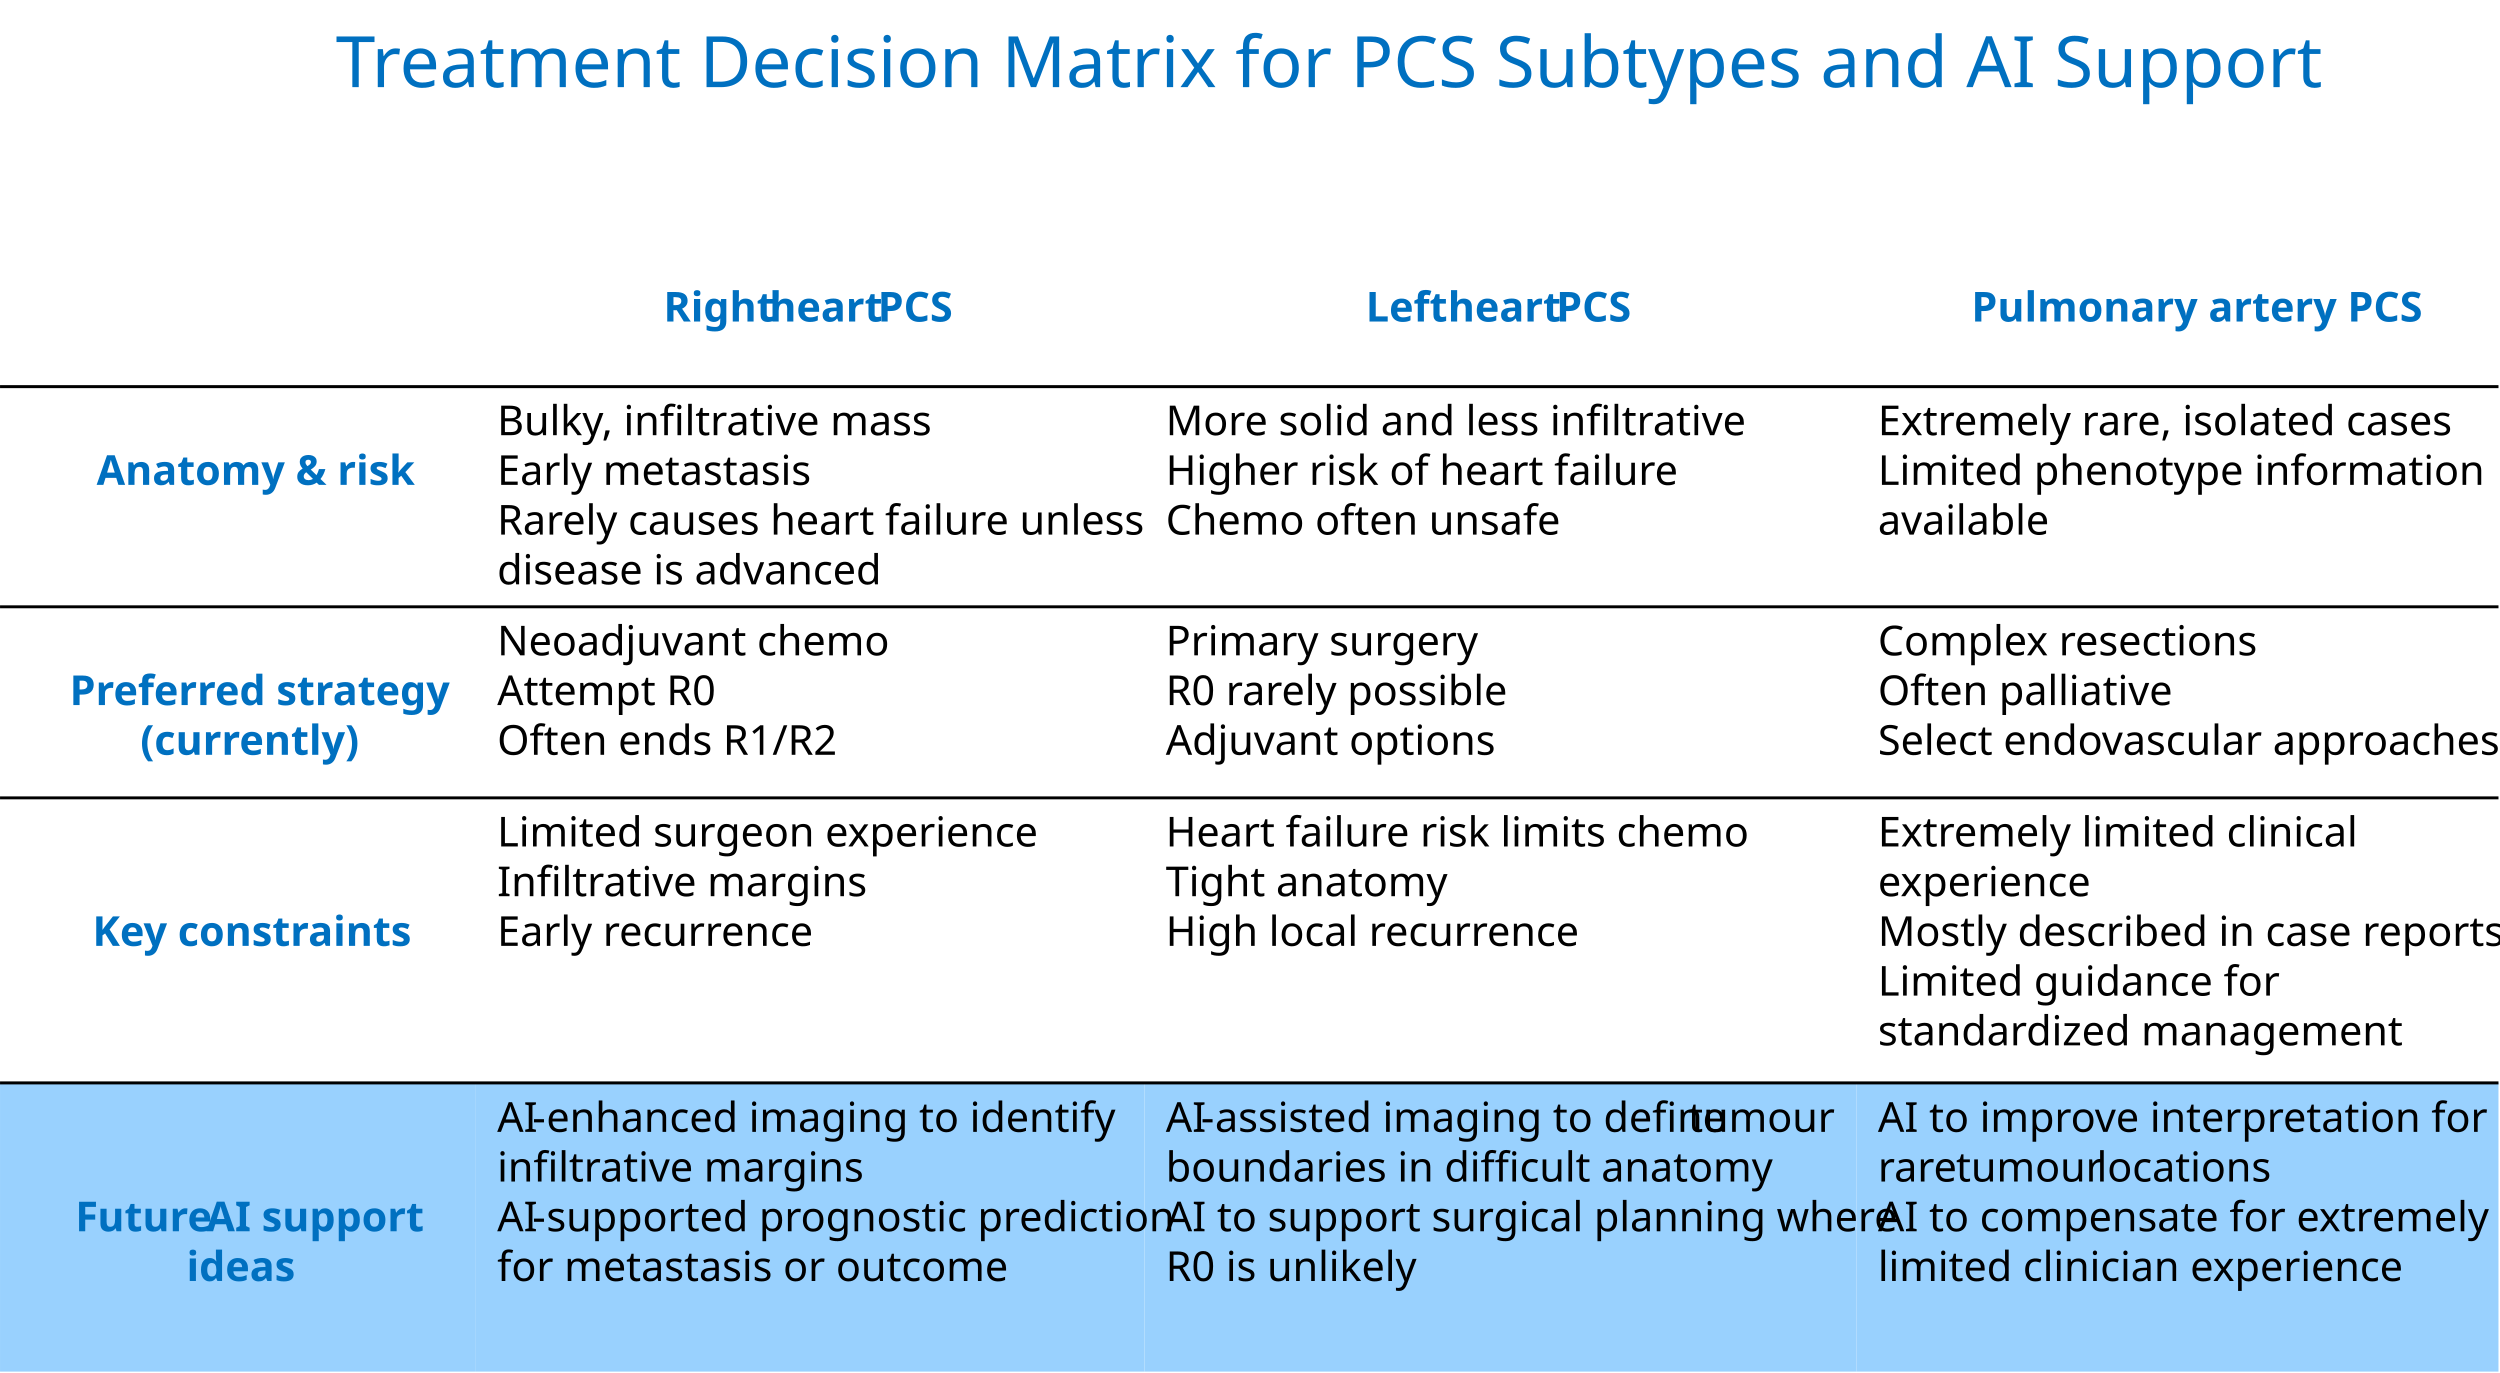
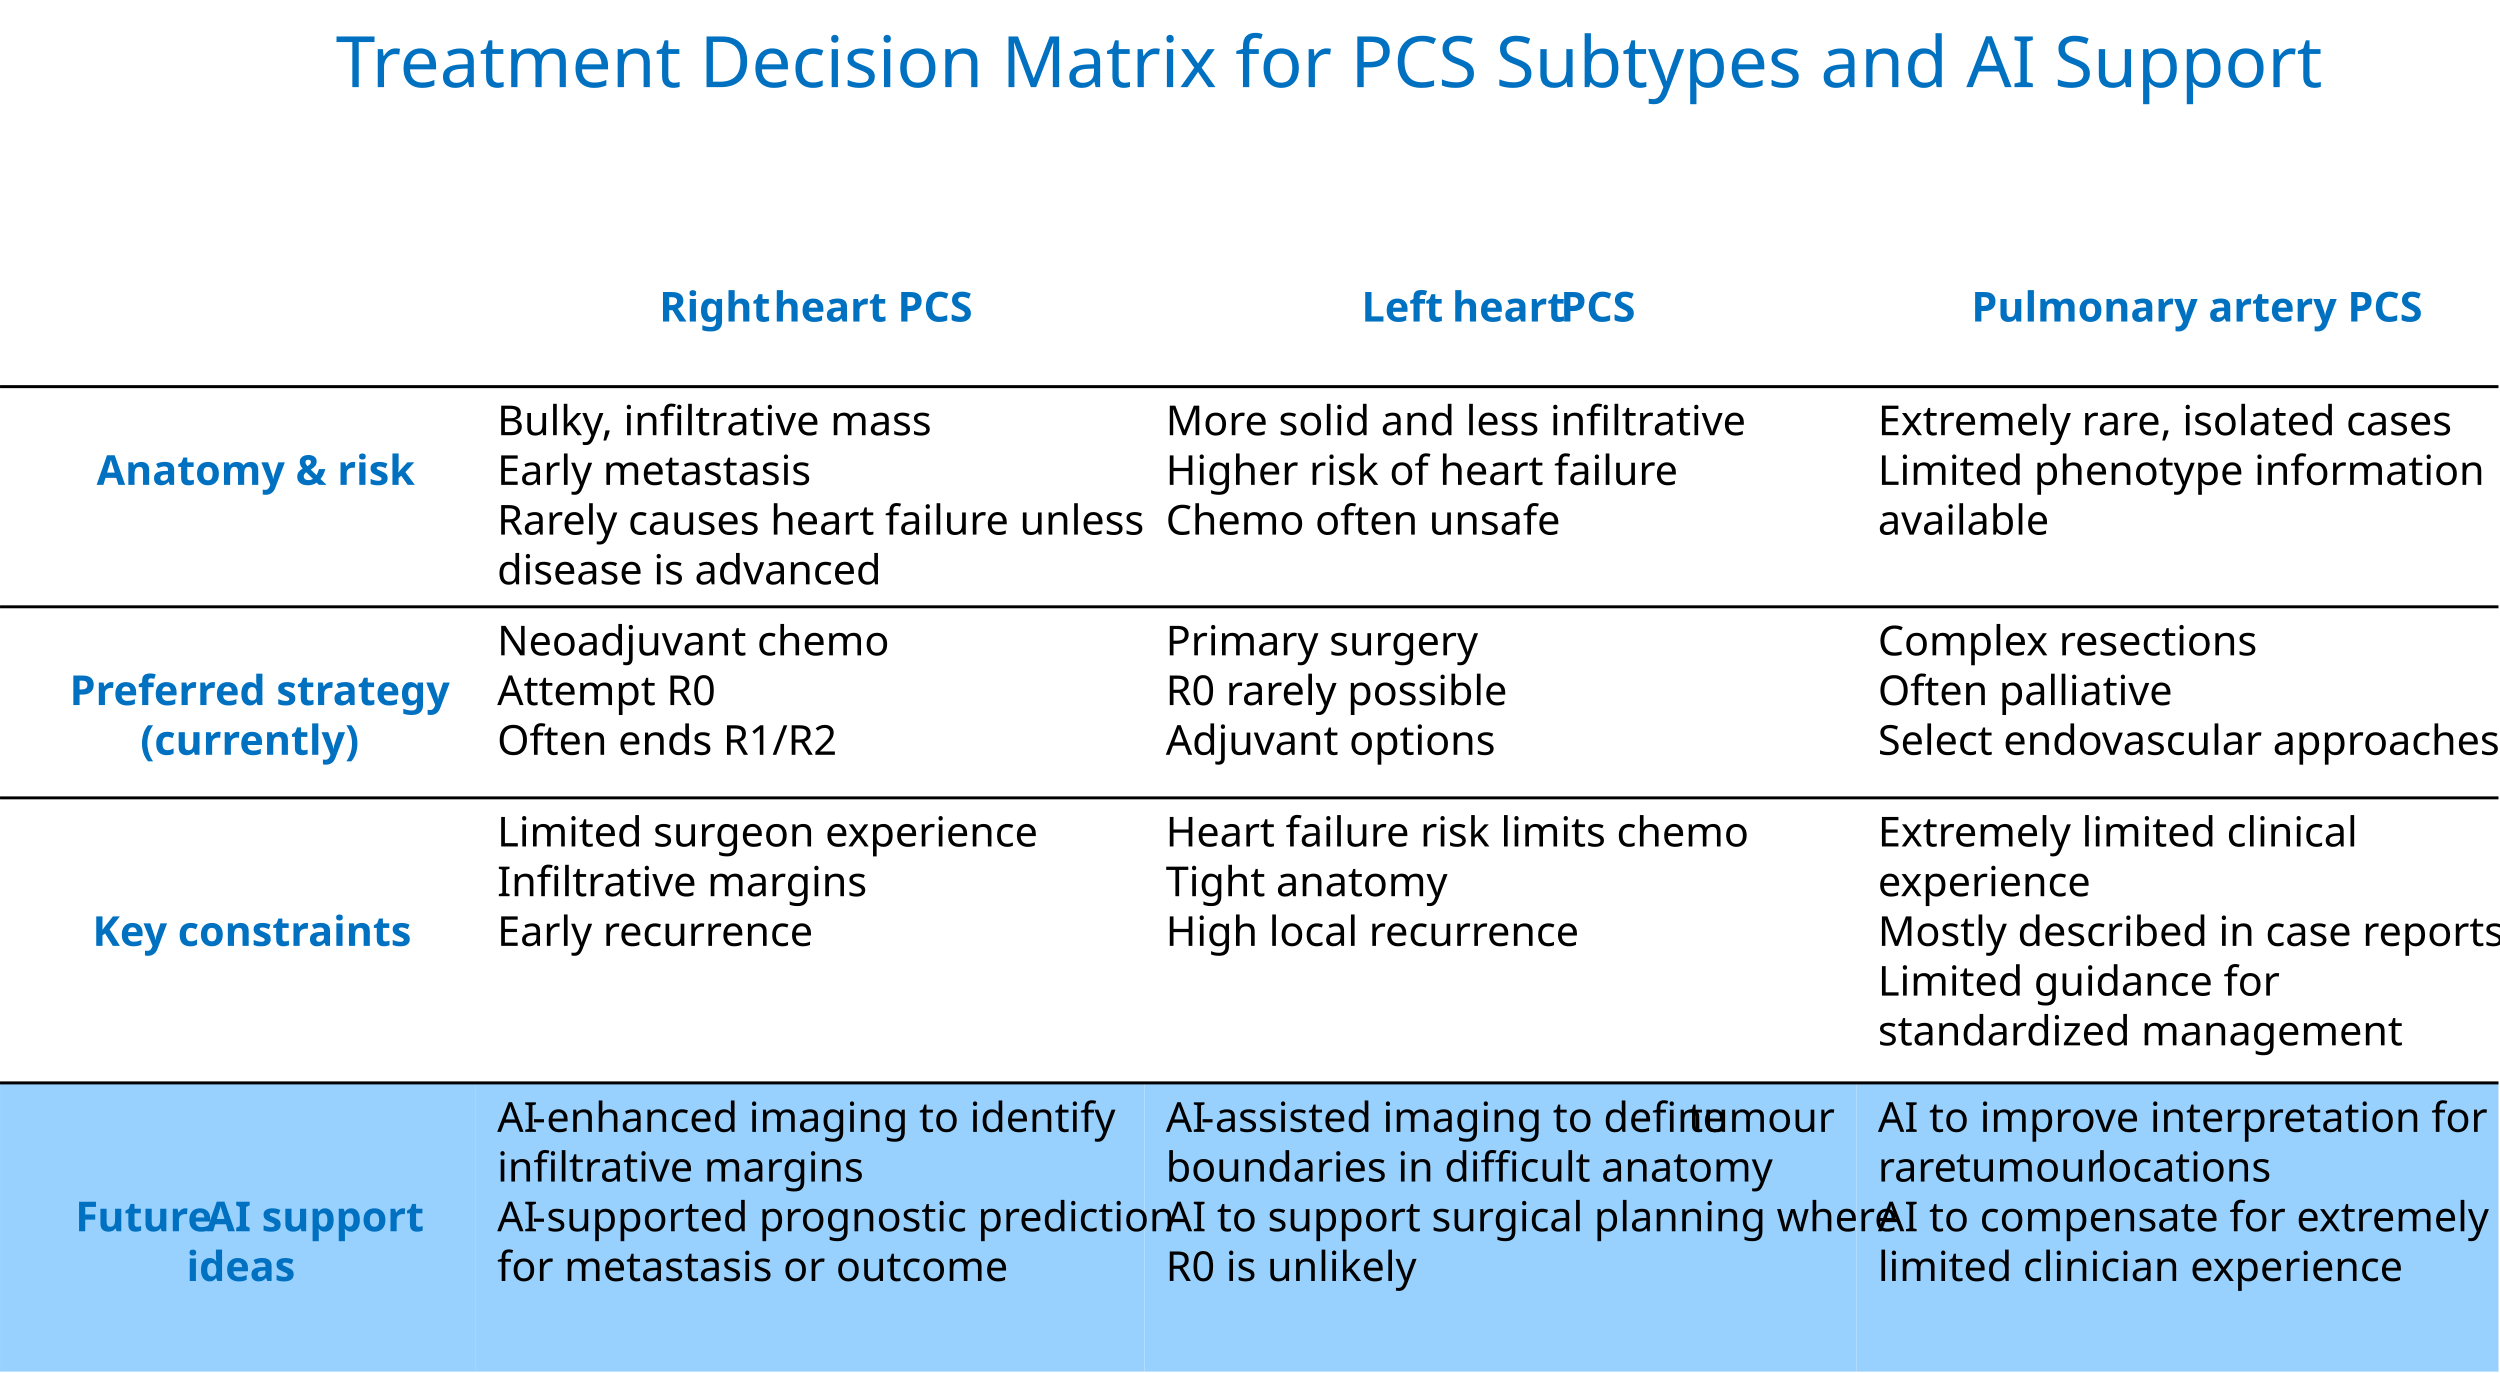
<svg xmlns="http://www.w3.org/2000/svg" width="3872" height="2125" xml:space="preserve" overflow="hidden">
  <g transform="translate(-275 -119)">
    <path d="M275.042 1796.21 1012.05 1796.21 1012.05 2243.35 275.042 2243.35Z" fill="#99D1FE" fill-rule="evenodd" />
    <path d="M1012.05 1796.21 2047.56 1796.21 2047.56 2243.35 1012.05 2243.35Z" fill="#99D1FE" fill-rule="evenodd" />
    <path d="M2047.56 1796.21 3150.53 1796.21 3150.53 2243.35 2047.56 2243.35Z" fill="#99D1FE" fill-rule="evenodd" />
    <path d="M3150.53 1796.21 4144.64 1796.21 4144.64 2243.35 3150.53 2243.35Z" fill="#99D1FE" fill-rule="evenodd" />
    <path d="M275.042 717.82 4144.64 717.82" stroke="#000000" stroke-width="4.583" stroke-linejoin="round" stroke-miterlimit="10" fill="none" fill-rule="evenodd" />
    <path d="M275.042 1058.82 4144.64 1058.82" stroke="#000000" stroke-width="4.583" stroke-linejoin="round" stroke-miterlimit="10" fill="none" fill-rule="evenodd" />
    <path d="M275.042 1354.72 4144.64 1354.72" stroke="#000000" stroke-width="4.583" stroke-linejoin="round" stroke-miterlimit="10" fill="none" fill-rule="evenodd" />
    <path d="M275.042 1796.21 4144.64 1796.21" stroke="#000000" stroke-width="4.583" stroke-linejoin="round" stroke-miterlimit="10" fill="none" fill-rule="evenodd" />
    <text fill="#0070C0" font-family="Aptos,Aptos_MSFontService,sans-serif" font-weight="700" font-size="64" transform="matrix(1 0 0 1 3328.32 617)">Pulmonary artery PCS</text>
-     <text fill="#0070C0" font-family="Aptos,Aptos_MSFontService,sans-serif" font-weight="700" font-size="64" transform="matrix(1 0 0 1 2390.31 617)">Left</text>
-     <text fill="#0070C0" font-family="Aptos,Aptos_MSFontService,sans-serif" font-weight="700" font-size="64" transform="matrix(1 0 0 1 2517.31 617)">heart </text>
-     <text fill="#0070C0" font-family="Aptos,Aptos_MSFontService,sans-serif" font-weight="700" font-size="64" transform="matrix(1 0 0 1 2685.18 617)">PCS</text>
-     <text fill="#0070C0" font-family="Aptos,Aptos_MSFontService,sans-serif" font-weight="700" font-size="64" transform="matrix(1 0 0 1 1302.64 617)">Right</text>
-     <text fill="#0070C0" font-family="Aptos,Aptos_MSFontService,sans-serif" font-weight="700" font-size="64" transform="matrix(1 0 0 1 1466.5 617)">heart </text>
-     <text fill="#0070C0" font-family="Aptos,Aptos_MSFontService,sans-serif" font-weight="700" font-size="64" transform="matrix(1 0 0 1 1634.36 617)">PCS</text>
+     <text fill="#0070C0" font-family="Aptos,Aptos_MSFontService,sans-serif" font-weight="700" font-size="64" transform="matrix(1 0 0 1 2383.72 617)">Left </text>
+     <text fill="#0070C0" font-family="Aptos,Aptos_MSFontService,sans-serif" font-weight="700" font-size="64" transform="matrix(1 0 0 1 2523.9 617)">heart </text>
+     <text fill="#0070C0" font-family="Aptos,Aptos_MSFontService,sans-serif" font-weight="700" font-size="64" transform="matrix(1 0 0 1 2691.76 617)">PCS</text>
+     <text fill="#0070C0" font-family="Aptos,Aptos_MSFontService,sans-serif" font-weight="700" font-size="64" transform="matrix(1 0 0 1 1296.06 617)">Right</text>
+     <text fill="#0070C0" font-family="Aptos,Aptos_MSFontService,sans-serif" font-weight="700" font-size="64" transform="matrix(1 0 0 1 1473.09 617)">heart PCS</text>
    <g>
      <text font-family="Aptos,Aptos_MSFontService,sans-serif" font-weight="400" font-size="64" transform="matrix(1 0 0 1 3183.53 793)">Extremely rare, isolated cases </text>
    </g>
    <g>
      <text font-family="Aptos,Aptos_MSFontService,sans-serif" font-weight="400" font-size="64" transform="matrix(1 0 0 1 3183.53 870)">Limited phenotype information </text>
    </g>
    <g>
      <text font-family="Aptos,Aptos_MSFontService,sans-serif" font-weight="400" font-size="64" transform="matrix(1 0 0 1 3183.53 947)">available</text>
    </g>
    <g>
      <text font-family="Aptos,Aptos_MSFontService,sans-serif" font-weight="400" font-size="64" transform="matrix(1 0 0 1 2080.56 793)">More solid and less infiltrative</text>
    </g>
    <g>
      <text font-family="Aptos,Aptos_MSFontService,sans-serif" font-weight="400" font-size="64" transform="matrix(1 0 0 1 2080.56 870)">Higher risk of heart failure</text>
    </g>
    <g>
      <text font-family="Aptos,Aptos_MSFontService,sans-serif" font-weight="400" font-size="64" transform="matrix(1 0 0 1 2080.56 947)">Chemo often unsafe</text>
    </g>
    <g>
      <text font-family="Aptos,Aptos_MSFontService,sans-serif" font-weight="400" font-size="64" transform="matrix(1 0 0 1 1045.05 793)">Bulky, infiltrative mass</text>
    </g>
    <g>
      <text font-family="Aptos,Aptos_MSFontService,sans-serif" font-weight="400" font-size="64" transform="matrix(1 0 0 1 1045.05 870)">Early metastasis</text>
    </g>
    <g>
      <text font-family="Aptos,Aptos_MSFontService,sans-serif" font-weight="400" font-size="64" transform="matrix(1 0 0 1 1045.05 947)">Rarely causes heart failure unless </text>
    </g>
    <g>
      <text font-family="Aptos,Aptos_MSFontService,sans-serif" font-weight="400" font-size="64" transform="matrix(1 0 0 1 1045.05 1024)">disease is advanced</text>
    </g>
    <text fill="#0070C0" font-family="Aptos,Aptos_MSFontService,sans-serif" font-weight="700" font-size="64" transform="matrix(1 0 0 1 424.647 870)">Anatomy &amp; risk</text>
    <g>
      <text font-family="Aptos,Aptos_MSFontService,sans-serif" font-weight="400" font-size="64" transform="matrix(1 0 0 1 3183.53 1134)">Complex resections</text>
    </g>
    <g>
      <text font-family="Aptos,Aptos_MSFontService,sans-serif" font-weight="400" font-size="64" transform="matrix(1 0 0 1 3183.53 1211)">Often palliative</text>
    </g>
    <g>
      <text font-family="Aptos,Aptos_MSFontService,sans-serif" font-weight="400" font-size="64" transform="matrix(1 0 0 1 3183.53 1288)">Select endovascular approaches</text>
    </g>
    <g>
      <text font-family="Aptos,Aptos_MSFontService,sans-serif" font-weight="400" font-size="64" transform="matrix(1 0 0 1 2080.56 1134)">Primary surgery</text>
    </g>
    <g>
      <text font-family="Aptos,Aptos_MSFontService,sans-serif" font-weight="400" font-size="64" transform="matrix(1 0 0 1 2080.56 1211)">R0 rarely possible</text>
    </g>
    <g>
      <text font-family="Aptos,Aptos_MSFontService,sans-serif" font-weight="400" font-size="64" transform="matrix(1 0 0 1 2080.56 1288)">Adjuvant options</text>
    </g>
    <g>
      <text font-family="Aptos,Aptos_MSFontService,sans-serif" font-weight="400" font-size="64" transform="matrix(1 0 0 1 1045.05 1134)">Neoadjuvant chemo</text>
    </g>
    <g>
      <text font-family="Aptos,Aptos_MSFontService,sans-serif" font-weight="400" font-size="64" transform="matrix(1 0 0 1 1045.05 1211)">Attempt R0</text>
    </g>
    <g>
      <text font-family="Aptos,Aptos_MSFontService,sans-serif" font-weight="400" font-size="64" transform="matrix(1 0 0 1 1045.05 1288)">Often ends R1/R2</text>
    </g>
    <text fill="#0070C0" font-family="Aptos,Aptos_MSFontService,sans-serif" font-weight="700" font-size="64" transform="matrix(1 0 0 1 382.836 1211)">Preferred strategy </text>
    <text fill="#0070C0" font-family="Aptos,Aptos_MSFontService,sans-serif" font-weight="700" font-size="64" transform="matrix(1 0 0 1 492.355 1288)">(currently)</text>
    <g>
      <text font-family="Aptos,Aptos_MSFontService,sans-serif" font-weight="400" font-size="64" transform="matrix(1 0 0 1 3183.53 1430)">Extremely limited clinical </text>
    </g>
    <g>
      <text font-family="Aptos,Aptos_MSFontService,sans-serif" font-weight="400" font-size="64" transform="matrix(1 0 0 1 3183.53 1507)">experience</text>
    </g>
    <g>
      <text font-family="Aptos,Aptos_MSFontService,sans-serif" font-weight="400" font-size="64" transform="matrix(1 0 0 1 3183.53 1584)">Mostly described in case reports</text>
    </g>
    <g>
      <text font-family="Aptos,Aptos_MSFontService,sans-serif" font-weight="400" font-size="64" transform="matrix(1 0 0 1 3183.53 1661)">Limited guidance for </text>
    </g>
    <g>
      <text font-family="Aptos,Aptos_MSFontService,sans-serif" font-weight="400" font-size="64" transform="matrix(1 0 0 1 3183.53 1738)">standardized management</text>
    </g>
    <g>
      <text font-family="Aptos,Aptos_MSFontService,sans-serif" font-weight="400" font-size="64" transform="matrix(1 0 0 1 2080.56 1430)">Heart failure risk limits chemo</text>
    </g>
    <g>
      <text font-family="Aptos,Aptos_MSFontService,sans-serif" font-weight="400" font-size="64" transform="matrix(1 0 0 1 2080.56 1507)">Tight anatomy</text>
    </g>
    <g>
      <text font-family="Aptos,Aptos_MSFontService,sans-serif" font-weight="400" font-size="64" transform="matrix(1 0 0 1 2080.56 1584)">High local recurrence</text>
    </g>
    <g>
      <text font-family="Aptos,Aptos_MSFontService,sans-serif" font-weight="400" font-size="64" transform="matrix(1 0 0 1 1045.05 1430)">Limited surgeon experience</text>
    </g>
    <g>
      <text font-family="Aptos,Aptos_MSFontService,sans-serif" font-weight="400" font-size="64" transform="matrix(1 0 0 1 1045.05 1507)">Infiltrative margins</text>
    </g>
    <g>
      <text font-family="Aptos,Aptos_MSFontService,sans-serif" font-weight="400" font-size="64" transform="matrix(1 0 0 1 1045.05 1584)">Early recurrence</text>
    </g>
    <text fill="#0070C0" font-family="Aptos,Aptos_MSFontService,sans-serif" font-weight="700" font-size="64" transform="matrix(1 0 0 1 418.3 1584)">Key constraints</text>
    <g>
      <text font-family="Aptos,Aptos_MSFontService,sans-serif" font-weight="400" font-size="64" transform="matrix(1 0 0 1 3183.53 1872)">AI to improve interpretation for </text>
    </g>
    <g>
      <text font-family="Aptos,Aptos_MSFontService,sans-serif" font-weight="400" font-size="64" transform="matrix(1 0 0 1 3183.53 1949)">rare </text>
    </g>
    <text font-family="Aptos,Aptos_MSFontService,sans-serif" font-weight="400" font-size="64" transform="matrix(1 0 0 1 3304.51 1949)">tumour</text>
    <text font-family="Aptos,Aptos_MSFontService,sans-serif" font-weight="400" font-size="64" transform="matrix(1 0 0 1 3522.21 1949)">locations</text>
    <g>
      <text font-family="Aptos,Aptos_MSFontService,sans-serif" font-weight="400" font-size="64" transform="matrix(1 0 0 1 3183.53 2026)">AI to compensate for extremely </text>
    </g>
    <g>
      <text font-family="Aptos,Aptos_MSFontService,sans-serif" font-weight="400" font-size="64" transform="matrix(1 0 0 1 3183.53 2103)">limited clinician experience</text>
    </g>
    <g>
      <text font-family="Aptos,Aptos_MSFontService,sans-serif" font-weight="400" font-size="64" transform="matrix(1 0 0 1 2080.56 1872)">AI</text>
    </g>
    <text font-family="Aptos,Aptos_MSFontService,sans-serif" font-weight="400" font-size="64" transform="matrix(1 0 0 1 2134.98 1872)">-</text>
    <text font-family="Aptos,Aptos_MSFontService,sans-serif" font-weight="400" font-size="64" transform="matrix(1 0 0 1 2156.76 1872)">assisted imaging to define </text>
    <text font-family="Aptos,Aptos_MSFontService,sans-serif" font-weight="400" font-size="64" transform="matrix(1 0 0 1 2889.65 1872)">tumour</text>
    <g>
      <text font-family="Aptos,Aptos_MSFontService,sans-serif" font-weight="400" font-size="64" transform="matrix(1 0 0 1 2080.56 1949)">boundaries in difficult anatomy</text>
    </g>
    <g>
      <text font-family="Aptos,Aptos_MSFontService,sans-serif" font-weight="400" font-size="64" transform="matrix(1 0 0 1 2080.56 2026)">AI to support surgical planning where </text>
    </g>
    <g>
      <text font-family="Aptos,Aptos_MSFontService,sans-serif" font-weight="400" font-size="64" transform="matrix(1 0 0 1 2080.56 2103)">R0 is unlikely</text>
    </g>
    <g>
      <text font-family="Aptos,Aptos_MSFontService,sans-serif" font-weight="400" font-size="64" transform="matrix(1 0 0 1 1045.05 1872)">AI</text>
    </g>
    <text font-family="Aptos,Aptos_MSFontService,sans-serif" font-weight="400" font-size="64" transform="matrix(1 0 0 1 1099.48 1872)">-</text>
    <text font-family="Aptos,Aptos_MSFontService,sans-serif" font-weight="400" font-size="64" transform="matrix(1 0 0 1 1121.25 1872)">enhanced imaging to identify </text>
    <g>
      <text font-family="Aptos,Aptos_MSFontService,sans-serif" font-weight="400" font-size="64" transform="matrix(1 0 0 1 1045.05 1949)">infiltrative margins</text>
    </g>
    <g>
      <text font-family="Aptos,Aptos_MSFontService,sans-serif" font-weight="400" font-size="64" transform="matrix(1 0 0 1 1045.05 2026)">AI</text>
    </g>
    <text font-family="Aptos,Aptos_MSFontService,sans-serif" font-weight="400" font-size="64" transform="matrix(1 0 0 1 1099.48 2026)">-</text>
    <g>
      <text font-family="Aptos,Aptos_MSFontService,sans-serif" font-weight="400" font-size="64" transform="matrix(1 0 0 1 1121.25 2026)">supported prognostic prediction </text>
    </g>
    <g>
      <text font-family="Aptos,Aptos_MSFontService,sans-serif" font-weight="400" font-size="64" transform="matrix(1 0 0 1 1045.05 2103)">for metastasis or outcome</text>
    </g>
    <text fill="#0070C0" font-family="Aptos,Aptos_MSFontService,sans-serif" font-weight="700" font-size="64" transform="matrix(1 0 0 1 391.693 2026)">F</text>
    <text fill="#0070C0" font-family="Aptos,Aptos_MSFontService,sans-serif" font-weight="700" font-size="64" transform="matrix(1 0 0 1 425.747 2026)">uture</text>
    <text fill="#0070C0" font-family="Aptos,Aptos_MSFontService,sans-serif" font-weight="700" font-size="64" transform="matrix(1 0 0 1 594.62 2026)">AI support </text>
    <text fill="#0070C0" font-family="Aptos,Aptos_MSFontService,sans-serif" font-weight="700" font-size="64" transform="matrix(1 0 0 1 563.912 2103)">ideas</text>
    <text fill="#0070C0" font-family="Aptos,Aptos_MSFontService,sans-serif" font-weight="400" font-size="110" transform="matrix(1 0 0 1 795.082 254)">Treatment Decision Matrix for PCS Subtypes and AI Support</text>
  </g>
</svg>
